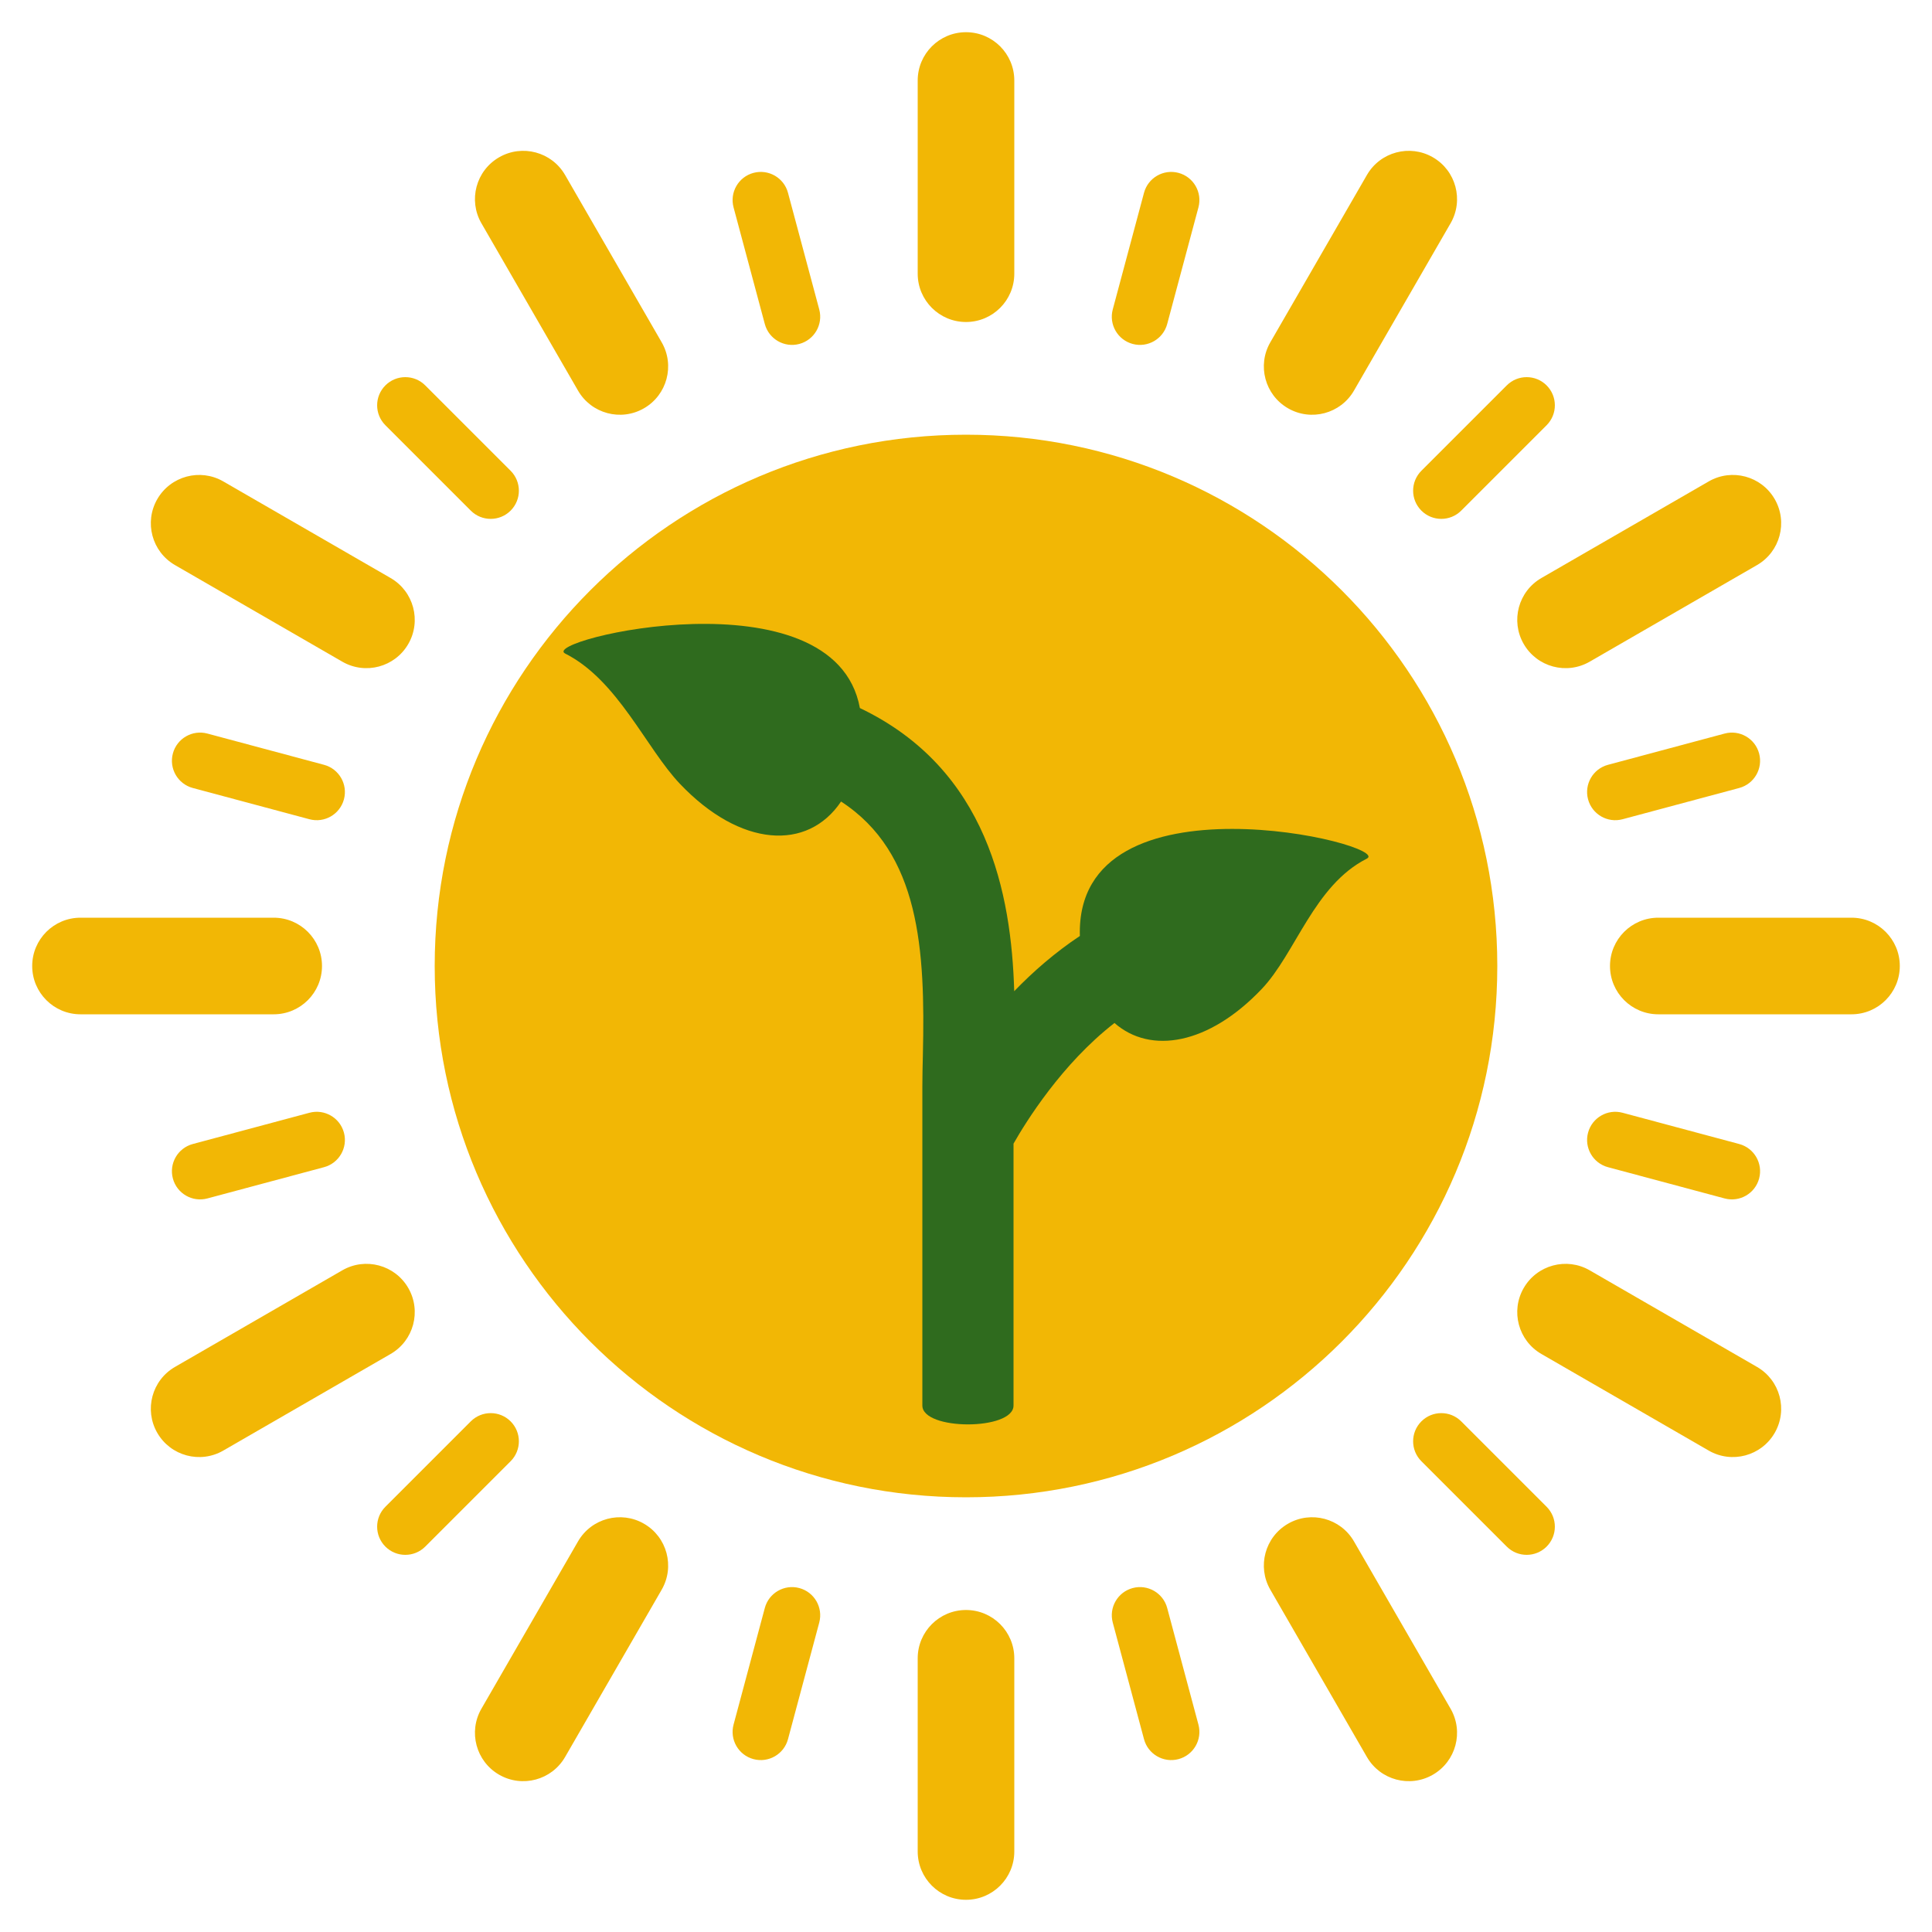
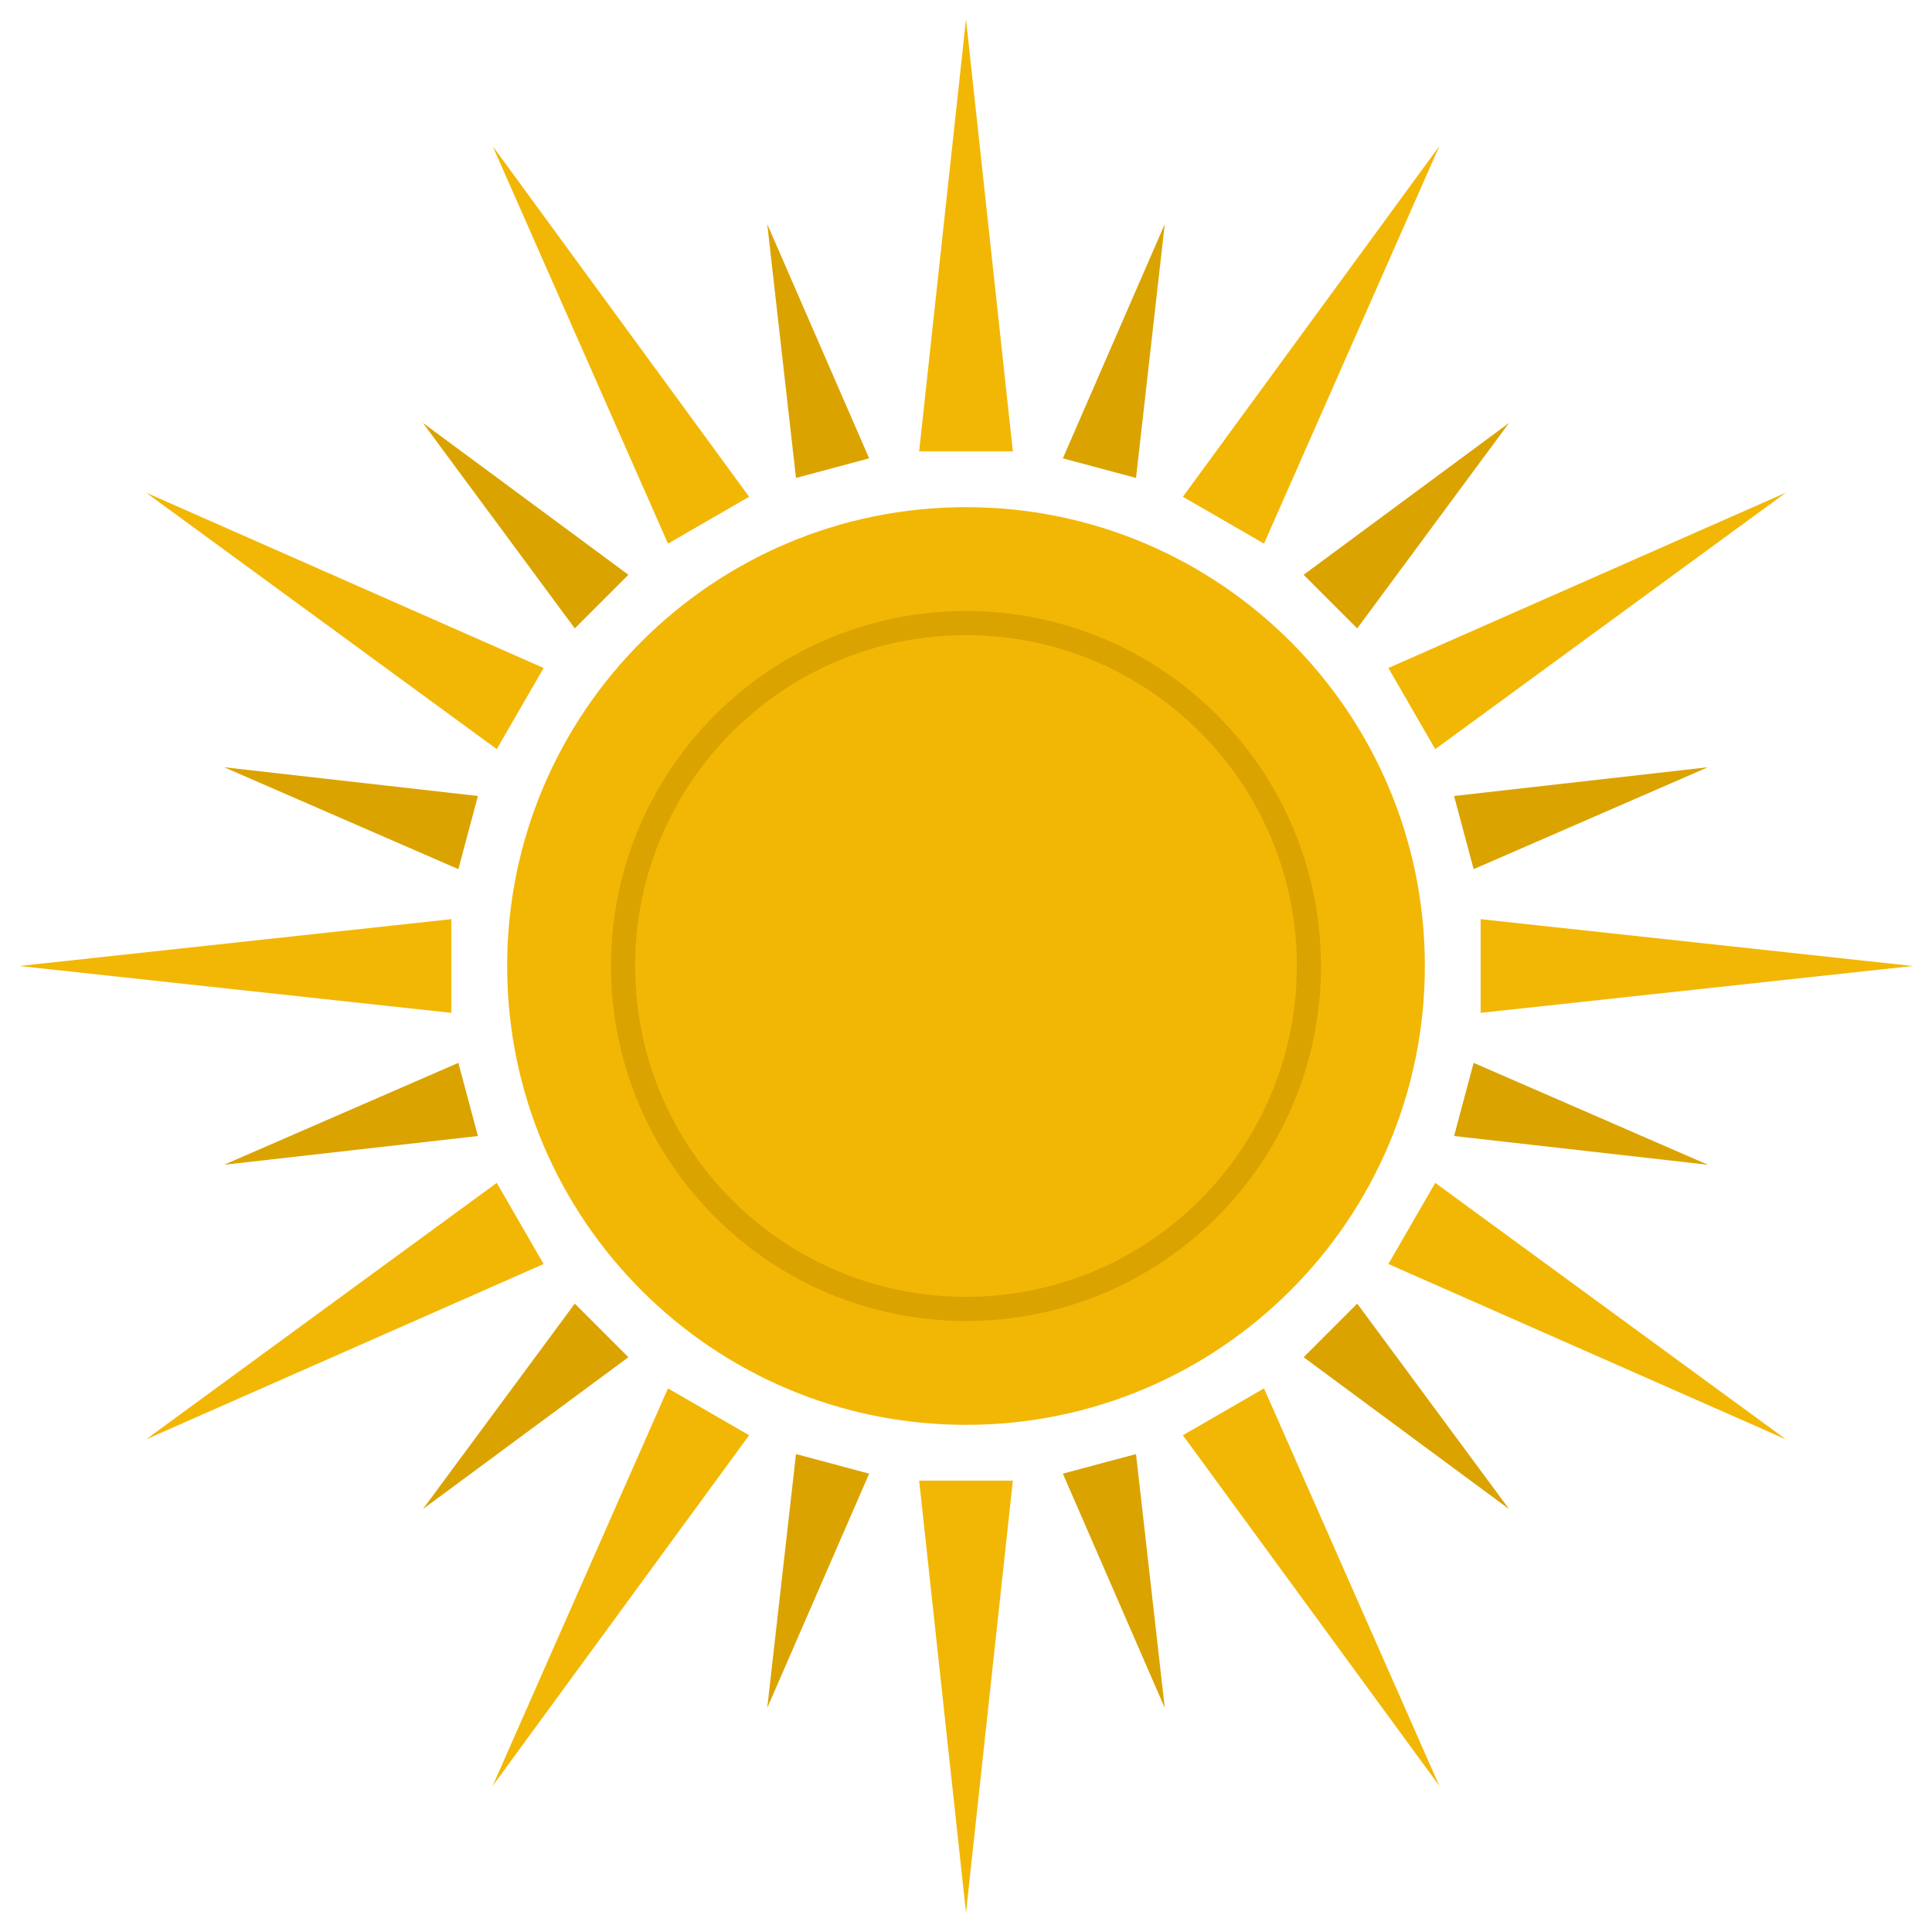
- <svg xmlns="http://www.w3.org/2000/svg" viewBox="0 0 120 120" role="img" aria-labelledby="t">
-   <g fill="#F2B705">
-     <rect x="57" y="2" width="6" height="18" rx="3" transform="rotate(0 60 60)" />
-     <rect x="57" y="2" width="6" height="18" rx="3" transform="rotate(30 60 60)" />
-     <rect x="57" y="2" width="6" height="18" rx="3" transform="rotate(60 60 60)" />
-     <rect x="57" y="2" width="6" height="18" rx="3" transform="rotate(90 60 60)" />
-     <rect x="57" y="2" width="6" height="18" rx="3" transform="rotate(120 60 60)" />
-     <rect x="57" y="2" width="6" height="18" rx="3" transform="rotate(150 60 60)" />
-     <rect x="57" y="2" width="6" height="18" rx="3" transform="rotate(180 60 60)" />
-     <rect x="57" y="2" width="6" height="18" rx="3" transform="rotate(210 60 60)" />
-     <rect x="57" y="2" width="6" height="18" rx="3" transform="rotate(240 60 60)" />
-     <rect x="57" y="2" width="6" height="18" rx="3" transform="rotate(270 60 60)" />
-     <rect x="57" y="2" width="6" height="18" rx="3" transform="rotate(300 60 60)" />
-     <rect x="57" y="2" width="6" height="18" rx="3" transform="rotate(330 60 60)" />
-     <rect x="58.25" y="9" width="3.5" height="11" rx="1.75" transform="rotate(15 60 60)" />
-     <rect x="58.25" y="9" width="3.5" height="11" rx="1.75" transform="rotate(45 60 60)" />
-     <rect x="58.25" y="9" width="3.5" height="11" rx="1.75" transform="rotate(75 60 60)" />
-     <rect x="58.25" y="9" width="3.5" height="11" rx="1.75" transform="rotate(105 60 60)" />
-     <rect x="58.25" y="9" width="3.5" height="11" rx="1.75" transform="rotate(135 60 60)" />
-     <rect x="58.25" y="9" width="3.5" height="11" rx="1.75" transform="rotate(165 60 60)" />
-     <rect x="58.25" y="9" width="3.5" height="11" rx="1.75" transform="rotate(195 60 60)" />
-     <rect x="58.25" y="9" width="3.5" height="11" rx="1.75" transform="rotate(225 60 60)" />
-     <rect x="58.25" y="9" width="3.5" height="11" rx="1.75" transform="rotate(255 60 60)" />
-     <rect x="58.25" y="9" width="3.5" height="11" rx="1.75" transform="rotate(285 60 60)" />
-     <rect x="58.25" y="9" width="3.5" height="11" rx="1.75" transform="rotate(315 60 60)" />
-     <rect x="58.25" y="9" width="3.5" height="11" rx="1.75" transform="rotate(345 60 60)" />
-     <circle cx="60" cy="60" r="33" />
+ <svg xmlns="http://www.w3.org/2000/svg" viewBox="0 0 800 800" width="800" height="800">
+   <g fill="#f2b705">
+     <polygon points="380.6,186.9 400.0,8.0 419.4,186.9" />
+     <polygon points="489.8,205.7 596.0,60.5 523.4,225.1" />
+     <polygon points="574.9,276.6 739.5,204.0 594.3,310.2" />
+     <polygon points="613.1,380.6 792.0,400.0 613.1,419.4" />
+     <polygon points="594.3,489.8 739.5,596.0 574.9,523.4" />
+     <polygon points="523.4,574.9 596.0,739.5 489.8,594.3" />
+     <polygon points="419.4,613.1 400.0,792.0 380.6,613.1" />
+     <polygon points="310.2,594.3 204.0,739.5 276.6,574.9" />
+     <polygon points="225.1,523.4 60.5,596.0 205.7,489.8" />
+     <polygon points="186.9,419.4 8.0,400.0 186.9,380.6" />
+     <polygon points="205.7,310.2 60.5,204.0 225.1,276.6" />
+     <polygon points="276.6,225.1 204.0,60.5 310.2,205.7" />
  </g>
-   <g transform="translate(60 63) scale(0.125) translate(-204 -196)">
-     <path d="M300.579 259.082c-12.254 8.143-23.182 17.656-32.616 27.429-1.438-48.074-12.99-110.247-76.691-140.688-12.604-68.571-159.589-33.736-146.44-27.077 26.205 13.25 40.146 46.975 57.008 64.72 30.045 31.62 63.453 33.567 80.078 8.811 39.274 25.526 41.856 73.94 40.656 125.694-.136 5.72-.26 11.042-.26 15.877v158.547c0 12.503 45.298 12.503 45.298 0V362.274c6.138-10.804 24.032-39.694 50.17-59.954 17.96 15.776 46.906 10.736 73.191-16.93 16.863-17.746 25.968-51.46 52.173-64.721 13.828-7-144.968-45.232-142.567 38.413z" fill="#2F6B1E" fill-rule="evenodd" transform="translate(-40 -102)" />
+   <g fill="#dba300">
+     <polygon points="440.1,189.8 482.3,92.8 470.4,197.9" />
+     <polygon points="539.8,238.0 624.9,175.1 562.0,260.2" />
+     <polygon points="602.1,329.6 707.2,317.7 610.2,359.9" />
+     <polygon points="610.2,440.1 707.2,482.3 602.1,470.4" />
+     <polygon points="562.0,539.8 624.9,624.9 539.8,562.0" />
+     <polygon points="470.4,602.1 482.3,707.2 440.1,610.2" />
+     <polygon points="359.9,610.2 317.7,707.2 329.6,602.1" />
+     <polygon points="260.2,562.0 175.1,624.9 238.0,539.8" />
+     <polygon points="197.9,470.4 92.8,482.3 189.8,440.1" />
+     <polygon points="189.8,359.9 92.8,317.7 197.9,329.6" />
+     <polygon points="238.0,260.2 175.1,175.1 260.2,238.0" />
+     <polygon points="329.6,197.9 317.7,92.8 359.9,189.8" />
  </g>
+   <circle cx="400" cy="400" r="190" fill="#f2b705" />
+   <circle cx="400" cy="400" r="142" fill="none" stroke="#dba300" stroke-width="10" />
</svg>
